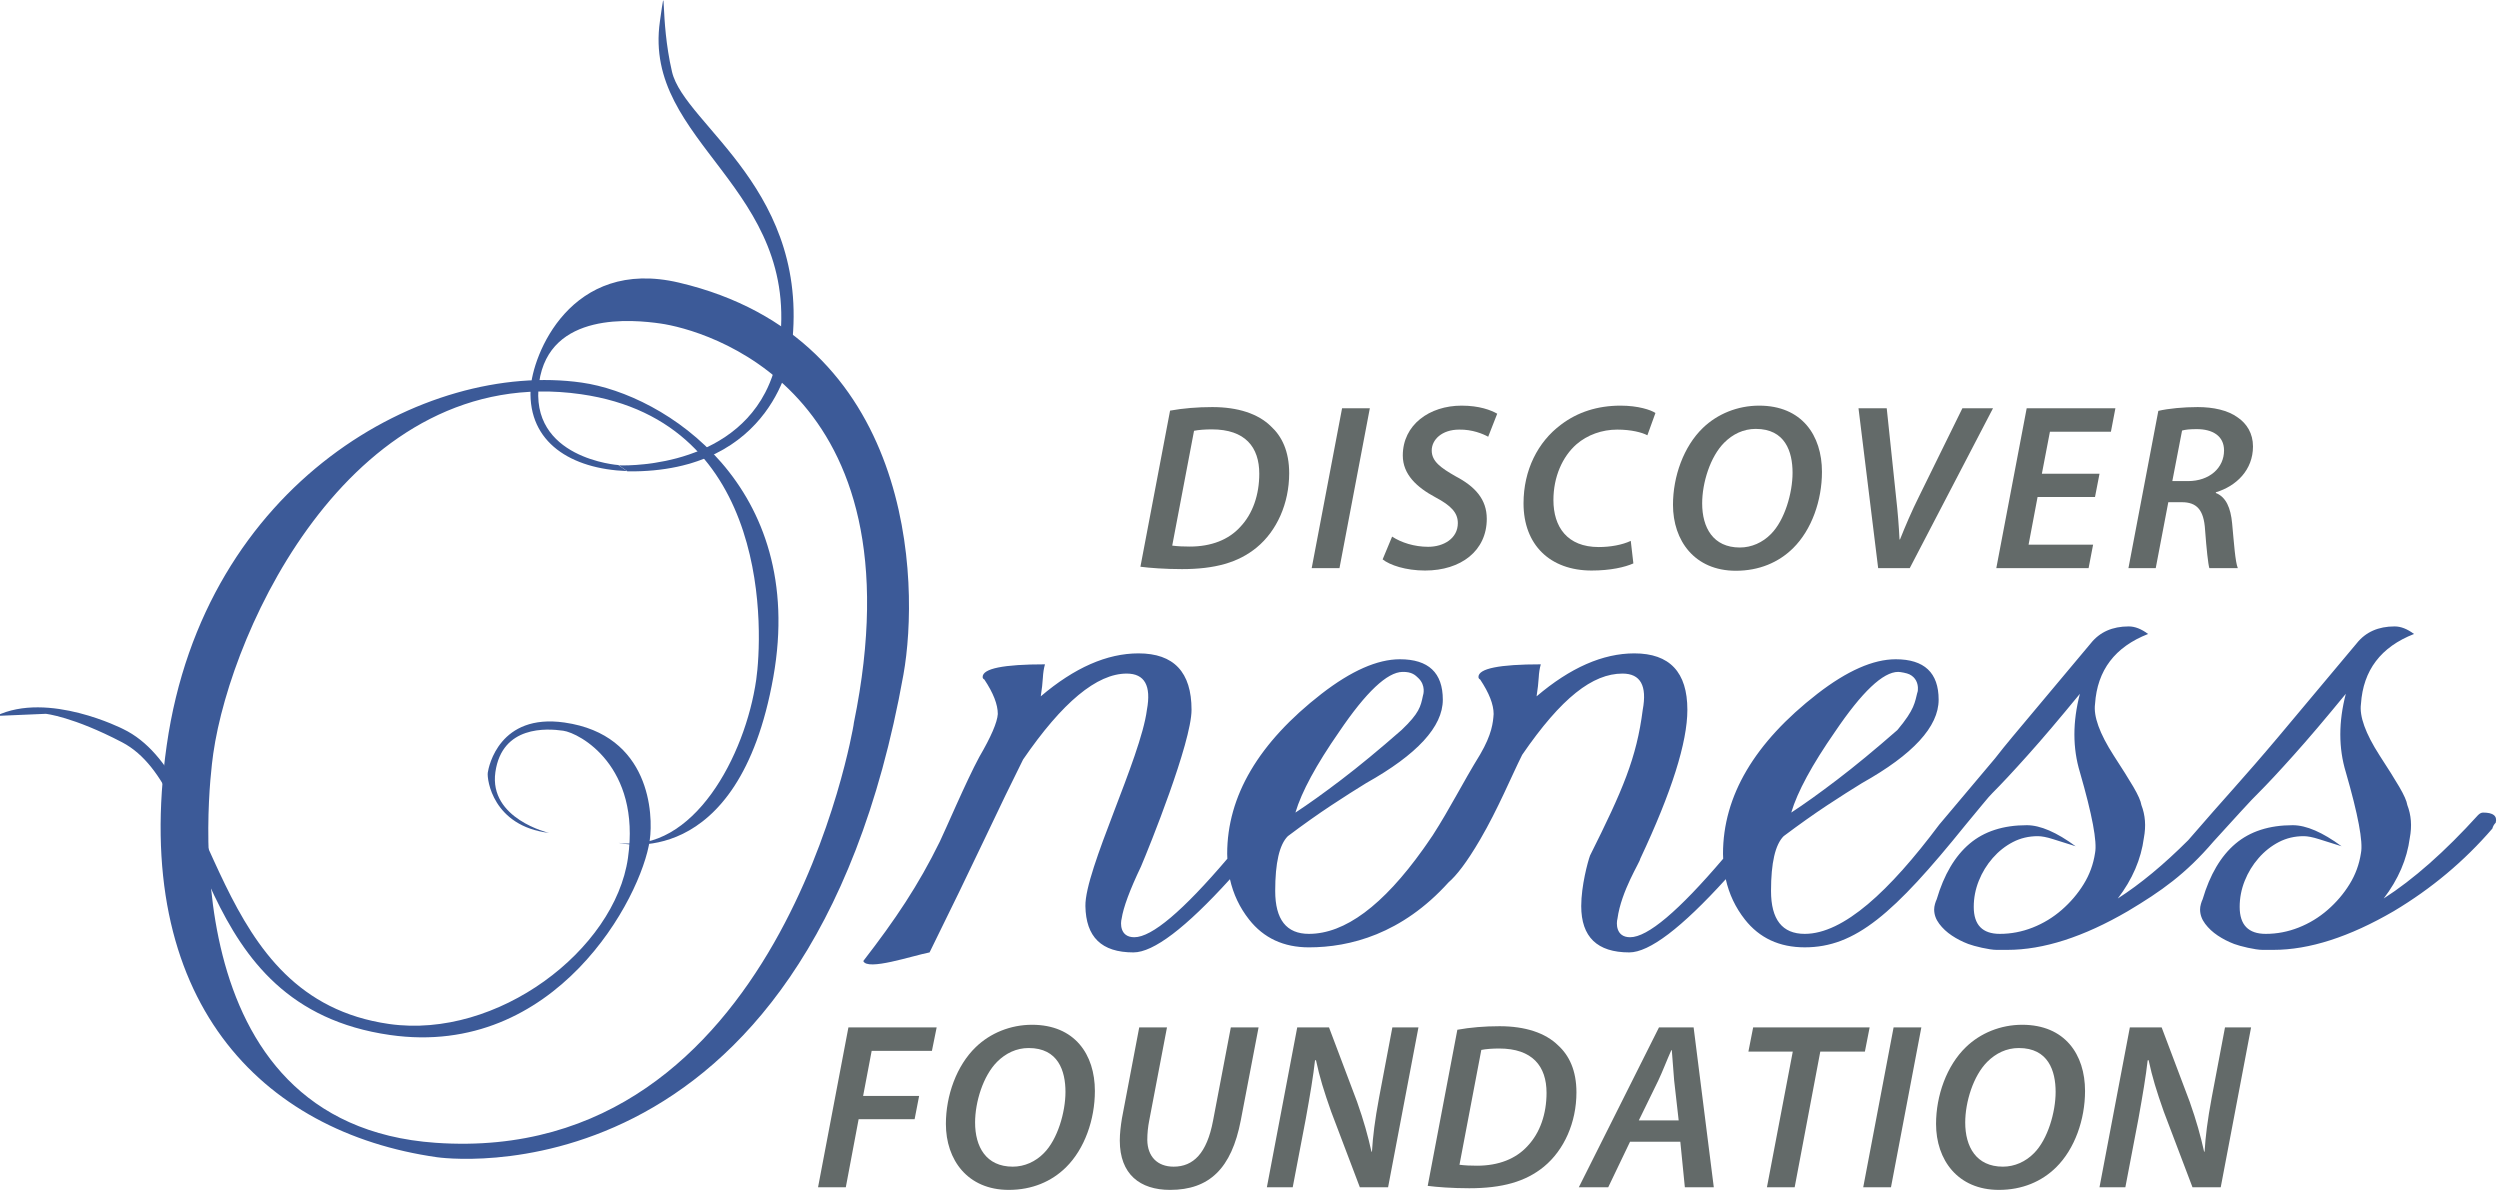
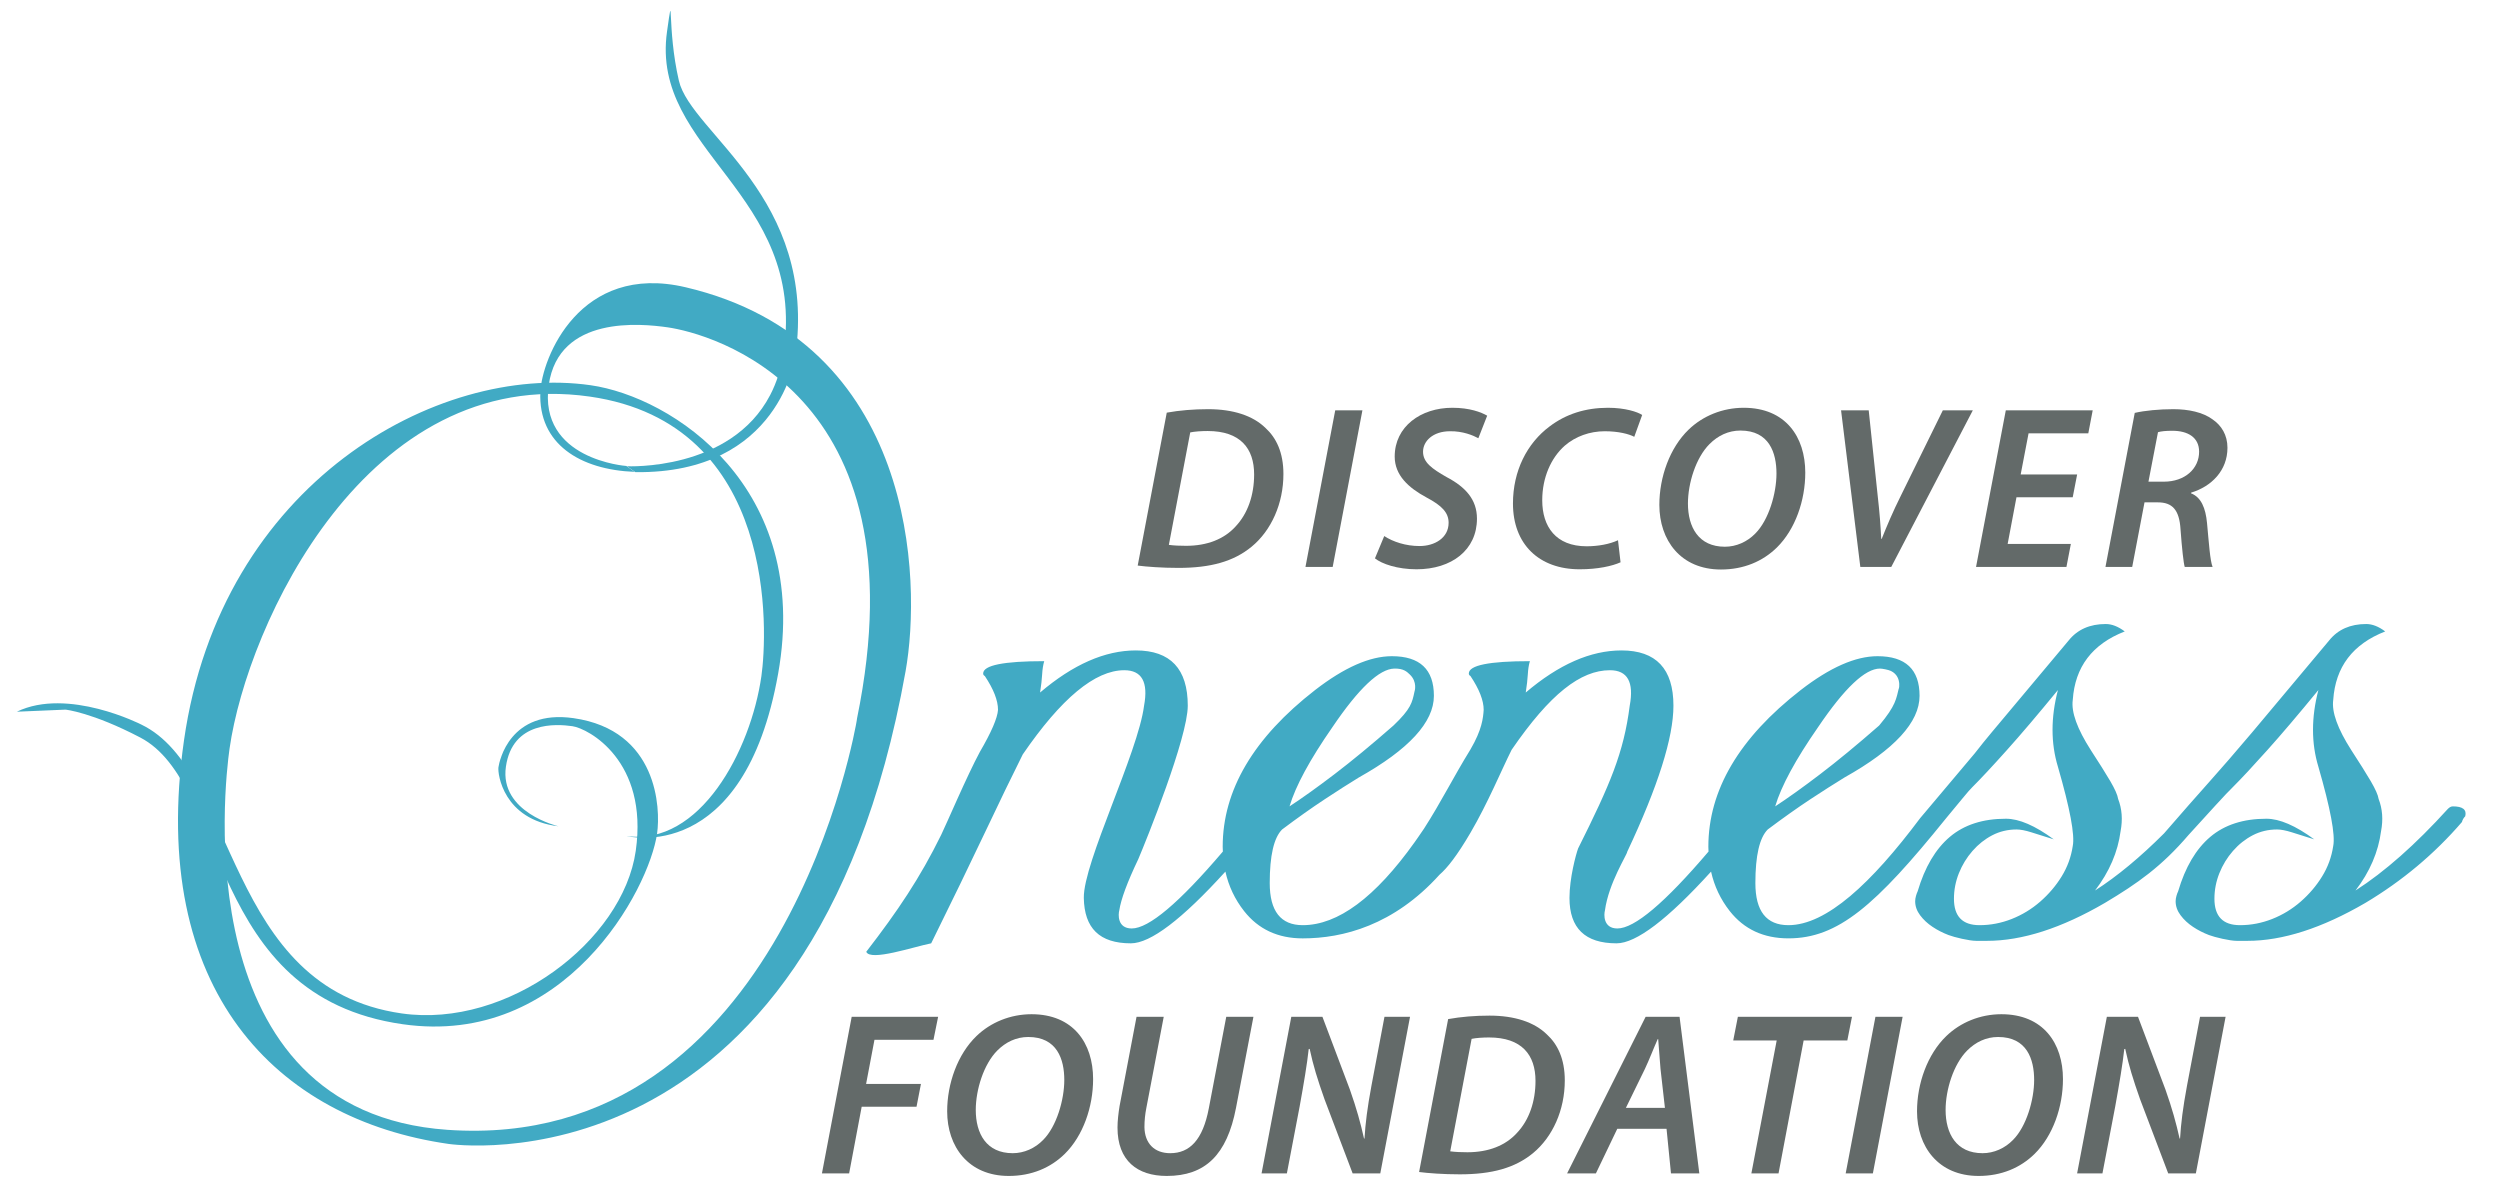
- <svg xmlns="http://www.w3.org/2000/svg" width="100%" height="100%" viewBox="0 0 1959 933" version="1.1" xml:space="preserve" style="fill-rule:evenodd;clip-rule:evenodd;stroke-linejoin:round;stroke-miterlimit:1.414;">
+ <svg xmlns="http://www.w3.org/2000/svg" width="100%" height="100%" viewBox="0 0 2000 945" version="1.1" xml:space="preserve" style="fill-rule:evenodd;clip-rule:evenodd;stroke-linejoin:round;stroke-miterlimit:1.414;">
  <g>
-     <g>
-       <path d="M1115.02,545.111c0,-0.042 0.02,-0.07 0.02,-0.098c-0.04,0.139 -0.04,0.153 -0.02,0.098Z" style="fill:#3c5a98;fill-rule:nonzero;" />
-       <path d="M1049.4,573.375c21.14,-31.25 37.64,-46.612 49.51,-46.875c7.57,-0.167 10.2,2.652 12.45,4.791c6.19,5.875 3.87,13.32 3.66,13.82c-1.79,8.569 -2.84,13.68 -16.76,26.93c-17.6,15.417 -33.33,28.389 -47.19,38.945c-13.87,10.569 -25.87,19.139 -35.98,25.75c4.84,-16.278 16.27,-37.403 34.31,-63.361ZM1437.94,573.361c21.13,-31.236 37.63,-46.861 49.5,-46.861c1.75,0 6.82,0.944 8.79,1.916c10.29,5.056 5.29,18.056 6.43,13.292c-2.25,8.861 -2.22,14.069 -15.87,30.347c-17.6,15.403 -33.34,28.375 -47.2,38.931c-13.86,10.569 -25.86,19.139 -35.97,25.75c4.83,-16.278 16.28,-37.403 34.32,-63.375ZM1945.76,636.736c-1.32,0 -2.65,0.652 -3.96,1.972c-25.97,28.625 -50.61,50.389 -73.93,65.347c11.45,-14.958 18.25,-30.792 20.46,-47.528c1.75,-9.236 1.1,-17.819 -1.97,-25.736c-0.45,-3.069 -2.54,-7.805 -6.27,-14.194c-3.76,-6.375 -8.91,-14.625 -15.52,-24.75c-11,-17.153 -15.84,-30.584 -14.52,-40.264c1.75,-26.403 15.61,-44.653 41.58,-54.792c-5.27,-3.958 -10.34,-5.93 -15.19,-5.93c-12.75,0 -22.67,4.389 -29.69,13.194l-61.39,73.278c-28.16,33.43 -40.27,45.805 -70.66,81.028c-19.16,19.139 -37.55,34.375 -55.2,45.694c11.44,-14.958 18.25,-30.792 20.45,-47.528c1.75,-9.236 1.1,-17.819 -1.97,-25.736c-0.44,-3.069 -2.54,-7.805 -6.26,-14.194c-3.77,-6.375 -8.92,-14.625 -15.53,-24.75c-11,-17.153 -15.83,-30.584 -14.51,-40.264c1.75,-26.403 15.61,-44.653 41.58,-54.792c-5.28,-3.958 -10.35,-5.93 -15.18,-5.93c-12.76,0 -22.68,4.389 -29.71,13.194l-61.39,73.278c-4.66,5.542 -9.3,11.333 -13.85,17.167l-0.01,0l-43.55,51.694c-39.02,52.139 -75.03,85.583 -105.38,85.583c-17.61,0 -26.42,-11.208 -26.42,-33.652c0,-22 3.31,-36.306 9.91,-42.917c12.32,-9.236 23.65,-17.264 33.98,-24.097c10.35,-6.806 19.49,-12.639 27.41,-17.486c40.04,-22.431 60.05,-44.223 60.05,-65.334c0,-21.125 -11.21,-31.694 -33.65,-31.694c-17.61,0 -38.07,9.028 -61.39,27.069c-49.28,38.278 -73.93,80.084 -73.93,125.403c0,1.292 0.1,2.556 0.14,3.819c-34.88,40.973 -59.22,61.556 -72.95,61.528c-11.5,-0.014 -10.79,-11.43 -9.9,-14.514c2.94,-21.833 17.82,-44.666 17.82,-46.875c24.64,-52.361 36.96,-91.305 36.96,-116.833c0,-29.472 -13.86,-44.208 -41.57,-44.208c-24.67,0 -50.17,11.208 -76.58,33.666c0.88,-5.722 1.43,-10.569 1.66,-14.541c0.21,-3.945 0.75,-7.459 1.64,-10.542c-32.57,0 -48.85,3.292 -48.85,9.889c0,0.889 0.45,1.555 1.32,1.986c7.04,10.556 10.57,19.583 10.57,27.056c-0.44,6.597 -1.3,15.819 -10.55,31.652c-14.09,22.889 -23.32,41.834 -37.18,63.403c0,0.014 -0.02,0.028 -0.02,0.028c-1.61,2.403 -3.21,4.708 -4.8,7c-0.82,1.18 -1.71,2.444 -2.66,3.792c-31.55,44.236 -61.41,66.402 -89.55,66.402c-17.6,0 -26.4,-11.222 -26.4,-33.652c0,-22 3.3,-36.306 9.9,-42.903c12.3,-9.25 23.65,-17.278 34,-24.111c10.33,-6.806 19.46,-12.639 27.39,-17.486c40.03,-22.445 60.05,-44.223 60.05,-65.334c0,-21.125 -11.21,-31.694 -33.65,-31.694c-17.61,0 -38.07,9.028 -61.39,27.069c-49.29,38.292 -73.93,80.097 -73.93,125.403c0,1.292 0.1,2.542 0.14,3.819c-34.88,40.973 -59.22,61.556 -72.94,61.528c-11.6,-0.014 -10.8,-11.43 -9.91,-14.514c1.32,-8.805 6.36,-22.444 15.18,-40.93c6.35,-14.889 39.6,-97.25 39.6,-122.778c0,-29.472 -13.86,-44.208 -41.58,-44.208c-24.66,0 -50.17,11.208 -76.57,33.666c0.89,-5.722 1.43,-10.569 1.65,-14.541c0.22,-3.945 0.76,-7.459 1.65,-10.542c-32.57,0 -48.84,3.292 -48.84,9.889c0,0.889 0.44,1.555 1.32,1.986c7.04,10.556 10.56,19.583 10.56,27.056c-0.44,6.597 -5.29,17.833 -14.52,33.666c-10.18,18.834 -26.89,58.084 -30.92,66.306c-16.85,34.347 -34.86,61.125 -59.96,93.583c3.09,7.917 38.25,-4.083 51.93,-6.75c16.72,-33.889 31.03,-63.375 42.91,-88.444c11.87,-25.084 22,-45.986 30.37,-62.709c30.79,-44.889 57.85,-67.333 81.18,-67.333c14.07,0 19.36,9.472 15.85,28.375c-4.85,37.861 -48.68,125.583 -48.2,153.806c0.42,24.194 12.55,36.305 37.63,36.305c15.71,0 40.93,-19.153 75.64,-57.375c2.61,11.653 7.58,22.208 15,31.625c11.43,14.528 27.07,21.792 46.86,21.792c32.11,0 72.85,-10.417 109.42,-50.917c6.15,-5.305 14.05,-15.236 24.77,-33.569c14.02,-23.973 24.56,-49.653 32.93,-66.375c30.8,-44.889 55.3,-63.667 78.63,-63.667c14.08,0 19.36,9.472 15.85,28.375c-4.85,37.861 -15.63,62.833 -41.3,114.222c-1.76,4.847 -6.9,23.75 -6.9,39.584c0,24.208 12.54,36.305 37.63,36.305c15.7,0 40.93,-19.153 75.64,-57.375c2.59,11.653 7.58,22.208 15,31.639c11.43,14.5 27.05,21.764 46.87,21.764c39.6,0 69.68,-26.07 126.13,-96.07c10.61,-12.68 18.22,-22.319 20.83,-24.708c7.04,-7.042 16.28,-16.93 27.71,-29.708c11.46,-12.764 25.09,-28.82 40.94,-48.181c-5.73,22 -5.73,42.472 0,61.375c9.67,33.459 13.63,54.584 11.88,63.375c-1.32,8.806 -4.3,16.945 -8.92,24.417c-4.61,7.5 -10.35,14.194 -17.15,20.139c-6.84,5.944 -14.42,10.555 -22.78,13.861c-8.36,3.292 -16.95,4.944 -25.74,4.944c-13.65,0 -20.46,-7.027 -20.46,-21.125c0,-7.027 1.32,-13.861 3.96,-20.458c2.64,-6.597 6.27,-12.542 10.89,-17.819c4.63,-5.292 9.9,-9.459 15.84,-12.542c5.93,-3.07 12.43,-4.611 19.48,-4.611c3.06,0 7.02,0.764 11.88,2.305c4.83,1.542 10.76,3.403 17.82,5.611c-14.98,-11 -27.73,-16.513 -38.3,-16.513c-18.47,0 -33.44,4.847 -44.87,14.527c-11.43,9.681 -20.03,24.209 -25.74,43.57c-0.44,0.875 -0.89,2.097 -1.33,3.625c-0.43,1.541 -0.65,2.972 -0.65,4.291c0,3.959 1.32,7.709 3.96,11.223c2.63,3.527 5.93,6.597 9.9,9.236c3.96,2.653 8.25,4.833 12.87,6.597c4.61,1.764 16.53,4.625 22.1,4.625l8.58,0c28.17,0 59.63,-10.111 94.39,-30.361c26.1,-15.583 45.31,-29.097 67.03,-54.486c14.29,-15.681 30.99,-34.167 35.08,-37.917c7.05,-7.042 16.28,-16.93 27.71,-29.708c11.46,-12.764 25.1,-28.82 40.95,-48.181c-5.74,22 -5.74,42.472 0,61.375c9.66,33.459 13.62,54.584 11.87,63.375c-1.32,8.806 -4.29,16.945 -8.92,24.417c-4.61,7.5 -10.34,14.194 -17.15,20.139c-6.83,5.944 -14.41,10.555 -22.78,13.861c-8.36,3.292 -16.93,4.944 -25.73,4.944c-13.65,0 -20.46,-7.027 -20.46,-21.125c0,-7.027 1.32,-13.861 3.96,-20.458c2.64,-6.597 6.26,-12.542 10.89,-17.819c4.62,-5.292 9.9,-9.459 15.83,-12.542c5.93,-3.07 12.43,-4.611 19.49,-4.611c3.05,0 7.01,0.764 11.87,2.305c4.83,1.542 10.77,3.403 17.82,5.611c-14.97,-11 -27.74,-16.513 -38.29,-16.513c-18.47,0 -33.45,4.847 -44.89,14.527c-11.43,9.681 -20.01,24.209 -25.72,43.57c-0.45,0.875 -0.89,2.097 -1.34,3.625c-0.43,1.541 -0.65,2.972 -0.65,4.291c0,3.959 1.32,7.709 3.96,11.223c2.64,3.527 5.93,6.597 9.9,9.236c3.96,2.653 8.25,4.833 12.86,6.597c4.63,1.764 16.59,4.625 22.12,4.625l8.58,0c28.17,0 59.62,-10.111 94.39,-30.361c29.48,-17.597 55.22,-39.167 77.22,-64.681c0.44,-1.75 1.33,-3.305 2.65,-4.625c1.32,-5.277 -1.97,-7.916 -9.9,-7.916Z" style="fill:#3c5a98;fill-rule:nonzero;" />
-       <path d="M664.82,805.069l69.15,0l-3.72,18.403l-47.21,0l-6.7,35.319l43.88,0l-3.53,18.222l-43.87,0l-10.05,53.346l-21.75,0l23.8,-125.29Z" style="fill:#636a69;fill-rule:nonzero;" />
-       <path d="M781.36,832.013c-10.96,10.973 -17.28,31.431 -17.28,47.598c0,18.958 8.54,34.583 29.55,34.583c9.12,0 17.85,-3.917 24.35,-10.597c10.79,-10.792 16.92,-32.167 16.92,-47.972c0,-16.542 -5.75,-34.389 -28.81,-34.389c-9.66,0 -18.04,4.097 -24.73,10.777ZM857.95,854.888c0,22.306 -7.98,45.362 -22.68,59.862c-11.33,11.149 -26.58,17.649 -44.79,17.649c-32.36,0 -49.28,-23.608 -49.28,-51.677c0,-22.306 8.38,-45.722 23.43,-60.222c11.35,-10.973 27.14,-17.487 44.06,-17.487c33.46,0 49.26,23.237 49.26,51.875Z" style="fill:#636a69;fill-rule:nonzero;" />
-       <path d="M914.45,805.069l-13.93,73.056c-0.93,4.652 -1.5,9.847 -1.5,15.25c0.2,12.819 7.82,20.819 20.64,20.819c15.43,0 26.03,-10.417 30.86,-35.889l13.95,-73.236l21.75,0l-13.95,72.875c-7.25,37.736 -24.72,54.455 -55.4,54.455c-23.61,0 -39.4,-12.26 -39.4,-38.663c0,-5.389 0.73,-11.528 1.66,-17.278l13.57,-71.389l21.75,0Z" style="fill:#636a69;fill-rule:nonzero;" />
-       <path d="M992.72,930.359l23.79,-125.29l24.9,0l21.95,58.181c5.39,15.25 8.54,26.777 11.33,39.222l0.38,0c0.75,-12.264 2.22,-24.347 5.58,-42.375l10.4,-55.028l20.45,0l-23.8,125.29l-22.12,0l-22.49,-59.304c-5.76,-16.347 -8.93,-26.583 -11.9,-40.333l-0.75,0.18c-1.29,11.903 -3.89,27.334 -7.25,45.917l-10.22,53.54l-20.25,0Z" style="fill:#636a69;fill-rule:nonzero;" />
-       <path d="M1143.65,912.708c4.28,0.555 8.93,0.736 13.76,0.736c16.92,0 30.49,-5.389 39.6,-15.431c9.85,-10.402 14.86,-25.277 14.86,-41.638c0,-20.82 -10.96,-34.764 -37.18,-34.764c-5.01,0 -10.4,0.375 -13.93,1.111l-17.11,89.986ZM1141.98,806.916c10.22,-1.847 21.38,-2.778 33.09,-2.778c20.08,0 35.88,5.195 45.91,15.056c8.56,7.806 14.32,19.514 14.32,36.806c0,23.611 -9.67,45.18 -25.47,58.194c-14.5,11.885 -32.9,16.915 -58.56,16.915c-13.2,0 -25.47,-0.93 -32.52,-1.86l23.23,-122.333Z" style="fill:#636a69;fill-rule:nonzero;" />
-       <path d="M1315.41,877.944l-3.54,-31.236c-0.55,-6.695 -1.29,-16.361 -1.85,-23.792l-0.37,0c-3.35,7.431 -6.7,16.361 -10.22,23.792l-15.25,31.236l31.23,0ZM1277.3,894.666l-17.11,35.693l-23.04,0l62.83,-125.29l27.14,0l15.81,125.29l-22.68,0l-3.55,-35.693l-39.4,0Z" style="fill:#636a69;fill-rule:nonzero;" />
-       <path d="M1404.82,824.027l-34.77,0l3.72,-18.958l91.28,0l-3.72,18.958l-34.95,0l-20.08,106.332l-21.73,0l20.25,-106.332Z" style="fill:#636a69;fill-rule:nonzero;" />
-       <path d="M1505.57,805.069l-23.8,125.29l-21.75,0l23.8,-125.29l21.75,0Z" style="fill:#636a69;fill-rule:nonzero;" />
-       <path d="M1557.25,832.013c-10.98,10.973 -17.3,31.431 -17.3,47.598c0,18.958 8.56,34.583 29.56,34.583c9.11,0 17.85,-3.917 24.36,-10.597c10.78,-10.792 16.92,-32.167 16.92,-47.972c0,-16.542 -5.77,-34.389 -28.82,-34.389c-9.67,0 -18.03,4.097 -24.72,10.777ZM1633.84,854.888c0,22.306 -8,45.362 -22.69,59.862c-11.33,11.149 -26.57,17.649 -44.79,17.649c-32.35,0 -49.27,-23.608 -49.27,-51.677c0,-22.306 8.36,-45.722 23.42,-60.222c11.35,-10.973 27.14,-17.487 44.07,-17.487c33.46,0 49.26,23.237 49.26,51.875Z" style="fill:#636a69;fill-rule:nonzero;" />
-       <path d="M1645.16,930.359l23.79,-125.29l24.92,0l21.95,58.181c5.38,15.25 8.54,26.777 11.33,39.222l0.37,0c0.74,-12.264 2.23,-24.347 5.57,-42.375l10.42,-55.028l20.44,0l-23.79,125.29l-22.12,0l-22.5,-59.304c-5.75,-16.347 -8.92,-26.583 -11.89,-40.333l-0.75,0.18c-1.29,11.903 -3.9,27.334 -7.25,45.917l-10.22,53.54l-20.27,0Z" style="fill:#636a69;fill-rule:nonzero;" />
-       <path d="M918.55,427.541c4.28,0.57 8.92,0.75 13.77,0.75c16.91,0 30.48,-5.389 39.58,-15.43c9.86,-10.403 14.87,-25.278 14.87,-41.639c0,-20.82 -10.95,-34.764 -37.18,-34.764c-5.01,0 -10.4,0.375 -13.94,1.111l-17.1,89.972ZM916.87,321.763c10.24,-1.847 21.39,-2.777 33.1,-2.777c20.07,0 35.87,5.194 45.91,15.055c8.56,7.806 14.32,19.514 14.32,36.806c0,23.611 -9.66,45.18 -25.47,58.18c-14.5,11.903 -32.9,16.931 -58.55,16.931c-13.21,0 -25.48,-0.931 -32.55,-1.861l23.24,-122.334Z" style="fill:#636a69;fill-rule:nonzero;" />
-       <path d="M1073.4,319.916l-23.79,125.292l-21.77,0l23.81,-125.292l21.75,0Z" style="fill:#636a69;fill-rule:nonzero;" />
-       <path d="M1090.86,420.486c7.07,4.639 17.29,7.986 28.26,7.986c12.08,0 23.24,-6.5 23.24,-18.584c0,-8.18 -5.39,-13.763 -17.67,-20.263c-14.5,-7.806 -25.46,-17.848 -25.46,-32.723c0,-23.986 20.82,-39.041 46.1,-39.041c13.94,0 23.05,3.541 27.89,6.319l-7.07,18.042c-4.08,-2.236 -12.46,-5.764 -22.68,-5.584c-13.75,0 -21.57,8 -21.57,16.362c0,8.555 7.07,13.569 18.78,20.263c15.25,8 24.36,18.028 24.36,33.278c0,25.097 -20.27,40.528 -48.34,40.528c-15.25,0 -27.7,-4.278 -33.27,-8.736l7.43,-17.847Z" style="fill:#636a69;fill-rule:nonzero;" />
-       <path d="M1279.91,441.486c-6.69,2.986 -18.03,5.583 -32.72,5.583c-32.53,0 -53.35,-20.083 -53.35,-52.611c0,-26.028 11.16,-48.153 29.38,-61.722c13.01,-9.848 28.62,-14.875 46.65,-14.875c13.76,0 23.81,3.347 27.33,5.764l-6.32,17.472c-4.09,-2.222 -12.63,-4.459 -23.61,-4.459c-11.9,0 -23.41,4.098 -31.97,11.528c-10.97,9.667 -18.04,25.472 -18.04,43.695c0,21 10.79,36.805 35.51,36.805c9.11,0 18.41,-1.68 25.1,-4.833l2.04,17.653Z" style="fill:#636a69;fill-rule:nonzero;" />
-       <path d="M1351.11,346.861c-10.98,10.972 -17.29,31.416 -17.29,47.597c0,18.958 8.55,34.569 29.55,34.569c9.11,0 17.85,-3.902 24.36,-10.583c10.78,-10.792 16.92,-32.167 16.92,-47.972c0,-16.542 -5.77,-34.389 -28.82,-34.389c-9.67,0 -18.03,4.083 -24.72,10.778ZM1427.69,369.736c0,22.305 -7.99,45.361 -22.67,59.861c-11.34,11.153 -26.58,17.653 -44.8,17.653c-32.35,0 -49.27,-23.612 -49.27,-51.681c0,-22.306 8.37,-45.722 23.42,-60.236c11.35,-10.958 27.14,-17.472 44.07,-17.472c33.46,0 49.25,23.236 49.25,51.875Z" style="fill:#636a69;fill-rule:nonzero;" />
-       <path d="M1471.73,445.208l-15.41,-125.292l22.12,0l7.25,68.959c1.49,13.013 2.22,23.055 2.78,33.847l0.37,0c4.1,-10.236 8.93,-21.764 15.43,-34.764l33.46,-68.042l23.99,0l-65.25,125.292l-24.74,0Z" style="fill:#636a69;fill-rule:nonzero;" />
-       <path d="M1641.65,389.43l-45,0l-7.06,37.375l50.56,0l-3.53,18.403l-72.32,0l23.81,-125.292l69.52,0l-3.52,18.403l-47.79,0l-6.31,32.903l45.17,0l-3.53,18.208Z" style="fill:#636a69;fill-rule:nonzero;" />
-       <path d="M1702.23,376.986l12.28,0c16.92,0 28.25,-10.417 28.25,-23.986c0,-11.528 -9.1,-16.737 -21.38,-16.737c-5.38,0 -8.91,0.375 -11.52,1.125l-7.63,39.598ZM1691.27,321.958c7.99,-1.861 19.71,-2.972 30.86,-2.972c12.09,0 23.6,2.416 31.42,8.18c7.06,4.834 11.89,12.445 11.89,22.681c0,18.403 -13,31.041 -29,35.875l-0.18,0.555c8.18,3.153 11.71,11.903 12.83,23.792c1.48,15.625 2.42,30.125 4.46,35.139l-22.3,0c-0.93,-2.972 -2.24,-14.875 -3.35,-29.931c-0.93,-15.986 -6.7,-21.75 -18.22,-21.75l-10.6,0l-9.85,51.681l-21.39,0l23.43,-123.25Z" style="fill:#636a69;fill-rule:nonzero;" />
-       <path d="M485.02,364.636c0,0 82.76,4.144 114.59,-56.964c5.12,-9.832 8.92,-21.354 10.84,-34.853c18.07,-126.649 -107.02,-160.24 -93.35,-256.031c5.5,-38.573 -0.28,-2.663 9.47,39.398c9.74,42.06 111.32,93.288 93.16,220.58c0,0 -12.11,94.046 -128.01,92.597l-6.7,-4.727Z" style="fill:#3c5a98;fill-rule:nonzero;" />
-       <path d="M-3.057,561.008l38.939,-1.661c0,0 21.152,2.126 59.791,22.307c70.815,36.998 51.834,206.812 209.985,229.376c129.864,18.528 197.072,-107.671 203.492,-152.673c2.84,-19.964 0.62,-82.563 -66.879,-92.194c-50.788,-7.246 -59.322,34.174 -60.056,39.318c-0.734,5.143 3.865,41.877 48.036,47.2c0,0 -47.295,-11.016 -42.066,-47.661c5.228,-36.644 40.311,-34.263 53.169,-32.428c12.857,1.834 60.986,27.724 50.716,99.728c-10.28,72.003 -102.287,142.185 -187.148,130.077c-142.079,-20.271 -131.089,-193.848 -208.424,-231.121c0,0 -58.691,-30.021 -99.555,-10.268Z" style="fill:#3c5a98;fill-rule:nonzero;" />
-       <path d="M668.82,568.31c0,0 -57.25,346.06 -327.441,327.19c-208.603,-14.57 -178.492,-275.394 -174.273,-304.967c14.217,-99.647 110.06,-307.037 288.14,-281.629c151.084,21.555 142.114,190.173 137.344,223.603c-8.53,59.789 -49.3,136.301 -107.81,127.955c0,0 93.77,24.416 121.21,-129.978c26.61,-149.702 -85.09,-221.398 -150.102,-230.673c-122.149,-17.427 -295.8,77.841 -325.243,284.208c-28.526,199.939 74.168,303.148 211.746,322.777c0,0 290.059,43.593 365.539,-378.167c12.94,-72.28 8.31,-263.829 -175.92,-307.17c-85.048,-20.006 -115.066,57.053 -116.255,83.778c-1.858,41.525 31.787,62.261 75.505,63.906l-6.71,-4.726c0,0 -70.622,-4.995 -62.092,-64.783c7.98,-55.932 73.922,-49.147 95.142,-46.121c32.78,4.678 205.45,49.649 151.49,312.869" style="fill:#3c5a98;fill-rule:nonzero;" />
-     </g>
+     <path d="M1131.55,553.469c0,-0.042 0.02,-0.07 0.02,-0.098c-0.04,0.139 -0.04,0.153 -0.02,0.098Z" style="fill:#3c5a98;fill-rule:nonzero;" />
+     <path d="M1065.93,581.733c21.14,-31.25 37.64,-46.612 49.51,-46.875c7.57,-0.167 10.2,2.652 12.45,4.791c6.19,5.875 3.87,13.32 3.66,13.82c-1.79,8.569 -2.84,13.68 -16.76,26.93c-17.6,15.417 -33.33,28.389 -47.19,38.945c-13.87,10.569 -25.87,19.139 -35.98,25.75c4.84,-16.278 16.27,-37.403 34.31,-63.361l0,-1.13687e-13ZM1454.47,581.719c21.13,-31.236 37.63,-46.861 49.5,-46.861c1.75,0 6.82,0.944 8.79,1.916c10.29,5.056 5.29,18.056 6.43,13.292c-2.25,8.861 -2.22,14.069 -15.87,30.347c-17.6,15.403 -33.34,28.375 -47.2,38.931c-13.86,10.569 -25.86,19.139 -35.97,25.75c4.83,-16.278 16.28,-37.403 34.32,-63.375l0,-1.13687e-13ZM1962.29,645.094c-1.32,0 -2.65,0.652 -3.96,1.972c-25.97,28.625 -50.61,50.389 -73.93,65.347c11.45,-14.958 18.25,-30.792 20.46,-47.528c1.75,-9.236 1.1,-17.819 -1.97,-25.736c-0.45,-3.069 -2.54,-7.805 -6.27,-14.194c-3.76,-6.375 -8.91,-14.625 -15.52,-24.75c-11,-17.153 -15.84,-30.584 -14.52,-40.264c1.75,-26.403 15.61,-44.653 41.58,-54.792c-5.27,-3.958 -10.34,-5.93 -15.19,-5.93c-12.75,0 -22.67,4.389 -29.69,13.194l-61.39,73.278c-28.16,33.43 -40.27,45.805 -70.66,81.028c-19.16,19.139 -37.55,34.375 -55.2,45.694c11.44,-14.958 18.25,-30.792 20.45,-47.528c1.75,-9.236 1.1,-17.819 -1.97,-25.736c-0.44,-3.069 -2.54,-7.805 -6.26,-14.194c-3.77,-6.375 -8.92,-14.625 -15.53,-24.75c-11,-17.153 -15.83,-30.584 -14.51,-40.264c1.75,-26.403 15.61,-44.653 41.58,-54.792c-5.28,-3.958 -10.35,-5.93 -15.18,-5.93c-12.76,0 -22.68,4.389 -29.71,13.194l-61.39,73.278c-4.66,5.542 -9.3,11.333 -13.85,17.167l-0.01,0l-43.55,51.694c-39.02,52.139 -75.03,85.583 -105.38,85.583c-17.61,0 -26.42,-11.208 -26.42,-33.652c0,-22 3.31,-36.306 9.91,-42.917c12.32,-9.236 23.65,-17.264 33.98,-24.097c10.35,-6.806 19.49,-12.639 27.41,-17.486c40.04,-22.431 60.05,-44.223 60.05,-65.334c0,-21.125 -11.21,-31.694 -33.65,-31.694c-17.61,0 -38.07,9.028 -61.39,27.069c-49.28,38.278 -73.93,80.084 -73.93,125.403c0,1.292 0.1,2.556 0.14,3.819c-34.88,40.973 -59.22,61.556 -72.95,61.528c-11.5,-0.014 -10.79,-11.43 -9.9,-14.514c2.94,-21.833 17.82,-44.666 17.82,-46.875c24.64,-52.361 36.96,-91.305 36.96,-116.833c0,-29.472 -13.86,-44.208 -41.57,-44.208c-24.67,0 -50.17,11.208 -76.58,33.666c0.88,-5.722 1.43,-10.569 1.66,-14.541c0.21,-3.945 0.75,-7.459 1.64,-10.542c-32.57,0 -48.85,3.292 -48.85,9.889c0,0.889 0.45,1.555 1.32,1.986c7.04,10.556 10.57,19.583 10.57,27.056c-0.44,6.597 -1.3,15.819 -10.55,31.652c-14.09,22.889 -23.32,41.834 -37.18,63.403c0,0.014 -0.02,0.028 -0.02,0.028c-1.61,2.403 -3.21,4.708 -4.8,7c-0.82,1.18 -1.71,2.444 -2.66,3.792c-31.55,44.236 -61.41,66.402 -89.55,66.402c-17.6,0 -26.4,-11.222 -26.4,-33.652c0,-22 3.3,-36.306 9.9,-42.903c12.3,-9.25 23.65,-17.278 34,-24.111c10.33,-6.806 19.46,-12.639 27.39,-17.486c40.03,-22.445 60.05,-44.223 60.05,-65.334c0,-21.125 -11.21,-31.694 -33.65,-31.694c-17.61,0 -38.07,9.028 -61.39,27.069c-49.29,38.292 -73.93,80.097 -73.93,125.403c0,1.292 0.1,2.542 0.14,3.819c-34.88,40.973 -59.22,61.556 -72.94,61.528c-11.6,-0.014 -10.8,-11.43 -9.91,-14.514c1.32,-8.805 6.36,-22.444 15.18,-40.93c6.35,-14.889 39.6,-97.25 39.6,-122.778c0,-29.472 -13.86,-44.208 -41.58,-44.208c-24.66,0 -50.17,11.208 -76.57,33.666c0.89,-5.722 1.43,-10.569 1.65,-14.541c0.22,-3.945 0.76,-7.459 1.65,-10.542c-32.57,0 -48.84,3.292 -48.84,9.889c0,0.889 0.44,1.555 1.32,1.986c7.04,10.556 10.56,19.583 10.56,27.056c-0.44,6.597 -5.29,17.833 -14.52,33.666c-10.18,18.834 -26.89,58.084 -30.92,66.306c-16.85,34.347 -34.86,61.125 -59.96,93.583c3.09,7.917 38.25,-4.083 51.93,-6.75c16.72,-33.889 31.03,-63.375 42.91,-88.444c11.87,-25.084 22,-45.986 30.37,-62.709c30.79,-44.889 57.85,-67.333 81.18,-67.333c14.07,0 19.36,9.472 15.85,28.375c-4.85,37.861 -48.68,125.583 -48.2,153.806c0.42,24.194 12.55,36.305 37.63,36.305c15.71,0 40.93,-19.153 75.64,-57.375c2.61,11.653 7.58,22.208 15,31.625c11.43,14.528 27.07,21.792 46.86,21.792c32.11,0 72.85,-10.417 109.42,-50.917c6.15,-5.305 14.05,-15.236 24.77,-33.569c14.02,-23.973 24.56,-49.653 32.93,-66.375c30.8,-44.889 55.3,-63.667 78.63,-63.667c14.08,0 19.36,9.472 15.85,28.375c-4.85,37.861 -15.63,62.833 -41.3,114.222c-1.76,4.847 -6.9,23.75 -6.9,39.584c0,24.208 12.54,36.305 37.63,36.305c15.7,0 40.93,-19.153 75.64,-57.375c2.59,11.653 7.58,22.208 15,31.639c11.43,14.5 27.05,21.764 46.87,21.764c39.6,0 69.68,-26.07 126.13,-96.07c10.61,-12.68 18.22,-22.319 20.83,-24.708c7.04,-7.042 16.28,-16.93 27.71,-29.708c11.46,-12.764 25.09,-28.82 40.94,-48.181c-5.73,22 -5.73,42.472 0,61.375c9.67,33.459 13.63,54.584 11.88,63.375c-1.32,8.806 -4.3,16.945 -8.92,24.417c-4.61,7.5 -10.35,14.194 -17.15,20.139c-6.84,5.944 -14.42,10.555 -22.78,13.861c-8.36,3.292 -16.95,4.944 -25.74,4.944c-13.65,0 -20.46,-7.027 -20.46,-21.125c0,-7.027 1.32,-13.861 3.96,-20.458c2.64,-6.597 6.27,-12.542 10.89,-17.819c4.63,-5.292 9.9,-9.459 15.84,-12.542c5.93,-3.07 12.43,-4.611 19.48,-4.611c3.06,0 7.02,0.764 11.88,2.305c4.83,1.542 10.76,3.403 17.82,5.611c-14.98,-11 -27.73,-16.513 -38.3,-16.513c-18.47,0 -33.44,4.847 -44.87,14.527c-11.43,9.681 -20.03,24.209 -25.74,43.57c-0.44,0.875 -0.89,2.097 -1.33,3.625c-0.43,1.541 -0.65,2.972 -0.65,4.291c0,3.959 1.32,7.709 3.96,11.223c2.63,3.527 5.93,6.597 9.9,9.236c3.96,2.653 8.25,4.833 12.87,6.597c4.61,1.764 16.53,4.625 22.1,4.625l8.58,0c28.17,0 59.63,-10.111 94.39,-30.361c26.1,-15.583 45.31,-29.097 67.03,-54.486c14.29,-15.681 30.99,-34.167 35.08,-37.917c7.05,-7.042 16.28,-16.93 27.71,-29.708c11.46,-12.764 25.1,-28.82 40.95,-48.181c-5.74,22 -5.74,42.472 0,61.375c9.66,33.459 13.62,54.584 11.87,63.375c-1.32,8.806 -4.29,16.945 -8.92,24.417c-4.61,7.5 -10.34,14.194 -17.15,20.139c-6.83,5.944 -14.41,10.555 -22.78,13.861c-8.36,3.292 -16.93,4.944 -25.73,4.944c-13.65,0 -20.46,-7.027 -20.46,-21.125c0,-7.027 1.32,-13.861 3.96,-20.458c2.64,-6.597 6.26,-12.542 10.89,-17.819c4.62,-5.292 9.9,-9.459 15.83,-12.542c5.93,-3.07 12.43,-4.611 19.49,-4.611c3.05,0 7.01,0.764 11.87,2.305c4.83,1.542 10.77,3.403 17.82,5.611c-14.97,-11 -27.74,-16.513 -38.29,-16.513c-18.47,0 -33.45,4.847 -44.89,14.527c-11.43,9.681 -20.01,24.209 -25.72,43.57c-0.45,0.875 -0.89,2.097 -1.34,3.625c-0.43,1.541 -0.65,2.972 -0.65,4.291c0,3.959 1.32,7.709 3.96,11.223c2.64,3.527 5.93,6.597 9.9,9.236c3.96,2.653 8.25,4.833 12.86,6.597c4.63,1.764 16.59,4.625 22.12,4.625l8.58,0c28.17,0 59.62,-10.111 94.39,-30.361c29.48,-17.597 55.22,-39.167 77.22,-64.681c0.44,-1.75 1.33,-3.305 2.65,-4.625c1.32,-5.277 -1.97,-7.916 -9.9,-7.916l4.54747e-13,-1.13687e-13Z" style="fill:#41aac4;fill-rule:nonzero;" />
+     <path d="M681.354,813.427l69.15,0l-3.72,18.403l-47.21,0l-6.7,35.319l43.88,0l-3.53,18.222l-43.87,0l-10.05,53.346l-21.75,0l23.8,-125.29l-2.27374e-13,0Z" style="fill:#636a69;fill-rule:nonzero;" />
+     <path d="M797.894,840.371c-10.96,10.973 -17.28,31.431 -17.28,47.598c0,18.958 8.54,34.583 29.55,34.583c9.12,0 17.85,-3.917 24.35,-10.597c10.79,-10.792 16.92,-32.167 16.92,-47.972c0,-16.542 -5.75,-34.389 -28.81,-34.389c-9.66,0 -18.04,4.097 -24.73,10.777ZM874.484,863.246c0,22.306 -7.98,45.362 -22.68,59.862c-11.33,11.149 -26.58,17.649 -44.79,17.649c-32.36,0 -49.28,-23.608 -49.28,-51.677c0,-22.306 8.38,-45.722 23.43,-60.222c11.35,-10.973 27.14,-17.487 44.06,-17.487c33.46,0 49.26,23.237 49.26,51.875Z" style="fill:#636a69;fill-rule:nonzero;" />
+     <path d="M930.984,813.427l-13.93,73.056c-0.93,4.652 -1.5,9.847 -1.5,15.25c0.2,12.819 7.82,20.819 20.64,20.819c15.43,0 26.03,-10.417 30.86,-35.889l13.95,-73.236l21.75,0l-13.95,72.875c-7.25,37.736 -24.72,54.455 -55.4,54.455c-23.61,0 -39.4,-12.26 -39.4,-38.663c0,-5.389 0.73,-11.528 1.66,-17.278l13.57,-71.389l21.75,0Z" style="fill:#636a69;fill-rule:nonzero;" />
+     <path d="M1009.25,938.717l23.79,-125.29l24.9,0l21.95,58.181c5.39,15.25 8.54,26.777 11.33,39.222l0.38,0c0.75,-12.264 2.22,-24.347 5.58,-42.375l10.4,-55.028l20.45,0l-23.8,125.29l-22.12,0l-22.49,-59.304c-5.76,-16.347 -8.93,-26.583 -11.9,-40.333l-0.75,0.18c-1.29,11.903 -3.89,27.334 -7.25,45.917l-10.22,53.54l-20.25,0l-2.27374e-13,0Z" style="fill:#636a69;fill-rule:nonzero;" />
+     <path d="M1160.18,921.066c4.28,0.555 8.93,0.736 13.76,0.736c16.92,0 30.49,-5.389 39.6,-15.431c9.85,-10.402 14.86,-25.277 14.86,-41.638c0,-20.82 -10.96,-34.764 -37.18,-34.764c-5.01,0 -10.4,0.375 -13.93,1.111l-17.11,89.986l2.27374e-13,1.13687e-13ZM1158.51,815.274c10.22,-1.847 21.38,-2.778 33.09,-2.778c20.08,0 35.88,5.195 45.91,15.056c8.56,7.806 14.32,19.514 14.32,36.806c0,23.611 -9.67,45.18 -25.47,58.194c-14.5,11.885 -32.9,16.915 -58.56,16.915c-13.2,0 -25.47,-0.93 -32.52,-1.86l23.23,-122.333Z" style="fill:#636a69;fill-rule:nonzero;" />
+     <path d="M1331.94,886.302l-3.54,-31.236c-0.55,-6.695 -1.29,-16.361 -1.85,-23.792l-0.37,0c-3.35,7.431 -6.7,16.361 -10.22,23.792l-15.25,31.236l31.23,0ZM1293.83,903.024l-17.11,35.693l-23.04,0l62.83,-125.29l27.14,0l15.81,125.29l-22.68,0l-3.55,-35.693l-39.4,0Z" style="fill:#636a69;fill-rule:nonzero;" />
+     <path d="M1421.35,832.385l-34.77,0l3.72,-18.958l91.28,0l-3.72,18.958l-34.95,0l-20.08,106.332l-21.73,0l20.25,-106.332Z" style="fill:#636a69;fill-rule:nonzero;" />
+     <path d="M1522.1,813.427l-23.8,125.29l-21.75,0l23.8,-125.29l21.75,0Z" style="fill:#636a69;fill-rule:nonzero;" />
+     <path d="M1573.78,840.371c-10.98,10.973 -17.3,31.431 -17.3,47.598c0,18.958 8.56,34.583 29.56,34.583c9.11,0 17.85,-3.917 24.36,-10.597c10.78,-10.792 16.92,-32.167 16.92,-47.972c0,-16.542 -5.77,-34.389 -28.82,-34.389c-9.67,0 -18.03,4.097 -24.72,10.777ZM1650.37,863.246c0,22.306 -8,45.362 -22.69,59.862c-11.33,11.149 -26.57,17.649 -44.79,17.649c-32.35,0 -49.27,-23.608 -49.27,-51.677c0,-22.306 8.36,-45.722 23.42,-60.222c11.35,-10.973 27.14,-17.487 44.07,-17.487c33.46,0 49.26,23.237 49.26,51.875l-4.54747e-13,0Z" style="fill:#636a69;fill-rule:nonzero;" />
+     <path d="M1661.69,938.717l23.79,-125.29l24.92,0l21.95,58.181c5.38,15.25 8.54,26.777 11.33,39.222l0.37,0c0.74,-12.264 2.23,-24.347 5.57,-42.375l10.42,-55.028l20.44,0l-23.79,125.29l-22.12,0l-22.5,-59.304c-5.75,-16.347 -8.92,-26.583 -11.89,-40.333l-0.75,0.18c-1.29,11.903 -3.9,27.334 -7.25,45.917l-10.22,53.54l-20.27,0l-4.54747e-13,0Z" style="fill:#636a69;fill-rule:nonzero;" />
+     <path d="M935.084,435.899c4.28,0.57 8.92,0.75 13.77,0.75c16.91,0 30.48,-5.389 39.58,-15.43c9.86,-10.403 14.87,-25.278 14.87,-41.639c0,-20.82 -10.95,-34.764 -37.18,-34.764c-5.01,0 -10.4,0.375 -13.94,1.111l-17.1,89.972l2.27374e-13,5.68434e-14ZM933.404,330.121c10.24,-1.847 21.39,-2.777 33.1,-2.777c20.07,0 35.87,5.194 45.91,15.055c8.56,7.806 14.32,19.514 14.32,36.806c0,23.611 -9.66,45.18 -25.47,58.18c-14.5,11.903 -32.9,16.931 -58.55,16.931c-13.21,0 -25.48,-0.931 -32.55,-1.861l23.24,-122.334Z" style="fill:#636a69;fill-rule:nonzero;" />
+     <path d="M1089.93,328.274l-23.79,125.292l-21.77,0l23.81,-125.292l21.75,0Z" style="fill:#636a69;fill-rule:nonzero;" />
+     <path d="M1107.39,428.844c7.07,4.639 17.29,7.986 28.26,7.986c12.08,0 23.24,-6.5 23.24,-18.584c0,-8.18 -5.39,-13.763 -17.67,-20.263c-14.5,-7.806 -25.46,-17.848 -25.46,-32.723c0,-23.986 20.82,-39.041 46.1,-39.041c13.94,0 23.05,3.541 27.89,6.319l-7.07,18.042c-4.08,-2.236 -12.46,-5.764 -22.68,-5.584c-13.75,0 -21.57,8 -21.57,16.362c0,8.555 7.07,13.569 18.78,20.263c15.25,8 24.36,18.028 24.36,33.278c0,25.097 -20.27,40.528 -48.34,40.528c-15.25,0 -27.7,-4.278 -33.27,-8.736l7.43,-17.847l0,-5.68434e-14Z" style="fill:#636a69;fill-rule:nonzero;" />
+     <path d="M1296.44,449.844c-6.69,2.986 -18.03,5.583 -32.72,5.583c-32.53,0 -53.35,-20.083 -53.35,-52.611c0,-26.028 11.16,-48.153 29.38,-61.722c13.01,-9.848 28.62,-14.875 46.65,-14.875c13.76,0 23.81,3.347 27.33,5.764l-6.32,17.472c-4.09,-2.222 -12.63,-4.459 -23.61,-4.459c-11.9,0 -23.41,4.098 -31.97,11.528c-10.97,9.667 -18.04,25.472 -18.04,43.695c0,21 10.79,36.805 35.51,36.805c9.11,0 18.41,-1.68 25.1,-4.833l2.04,17.653Z" style="fill:#636a69;fill-rule:nonzero;" />
+     <path d="M1367.64,355.219c-10.98,10.972 -17.29,31.416 -17.29,47.597c0,18.958 8.55,34.569 29.55,34.569c9.11,0 17.85,-3.902 24.36,-10.583c10.78,-10.792 16.92,-32.167 16.92,-47.972c0,-16.542 -5.77,-34.389 -28.82,-34.389c-9.67,0 -18.03,4.083 -24.72,10.778ZM1444.22,378.094c0,22.305 -7.99,45.361 -22.67,59.861c-11.34,11.153 -26.58,17.653 -44.8,17.653c-32.35,0 -49.27,-23.612 -49.27,-51.681c0,-22.306 8.37,-45.722 23.42,-60.236c11.35,-10.958 27.14,-17.472 44.07,-17.472c33.46,0 49.25,23.236 49.25,51.875Z" style="fill:#636a69;fill-rule:nonzero;" />
+     <path d="M1488.26,453.566l-15.41,-125.292l22.12,0l7.25,68.959c1.49,13.013 2.22,23.055 2.78,33.847l0.37,0c4.1,-10.236 8.93,-21.764 15.43,-34.764l33.46,-68.042l23.99,0l-65.25,125.292l-24.74,0l6.82121e-13,0Z" style="fill:#636a69;fill-rule:nonzero;" />
+     <path d="M1658.18,397.788l-45,0l-7.06,37.375l50.56,0l-3.53,18.403l-72.32,0l23.81,-125.292l69.52,0l-3.52,18.403l-47.79,0l-6.31,32.903l45.17,0l-3.53,18.208l4.54747e-13,0Z" style="fill:#636a69;fill-rule:nonzero;" />
+     <path d="M1718.76,385.344l12.28,0c16.92,0 28.25,-10.417 28.25,-23.986c0,-11.528 -9.1,-16.737 -21.38,-16.737c-5.38,0 -8.91,0.375 -11.52,1.125l-7.63,39.598ZM1707.8,330.316c7.99,-1.861 19.71,-2.972 30.86,-2.972c12.09,0 23.6,2.416 31.42,8.18c7.06,4.834 11.89,12.445 11.89,22.681c0,18.403 -13,31.041 -29,35.875l-0.18,0.555c8.18,3.153 11.71,11.903 12.83,23.792c1.48,15.625 2.42,30.125 4.46,35.139l-22.3,0c-0.93,-2.972 -2.24,-14.875 -3.35,-29.931c-0.93,-15.986 -6.7,-21.75 -18.22,-21.75l-10.6,0l-9.85,51.681l-21.39,0l23.43,-123.25l-4.54747e-13,0Z" style="fill:#636a69;fill-rule:nonzero;" />
  </g>
-   <g />
+   <g>
+     <path d="M501.554,372.994c0,0 82.76,4.144 114.59,-56.964c5.12,-9.832 8.92,-21.354 10.84,-34.853c18.07,-126.649 -107.02,-160.24 -93.35,-256.031c5.5,-38.573 -0.28,-2.663 9.47,39.398c9.74,42.06 111.32,93.288 93.16,220.58c0,0 -12.11,94.046 -128.01,92.597l-6.7,-4.727l0,0Z" style="fill:#41aac4;fill-rule:nonzero;" />
+     <path d="M13.477,569.366l38.939,-1.661c0,0 21.152,2.126 59.791,22.307c70.815,36.998 51.834,206.812 209.985,229.376c129.864,18.528 197.072,-107.671 203.492,-152.673c2.84,-19.964 0.62,-82.563 -66.879,-92.194c-50.788,-7.246 -59.322,34.174 -60.056,39.318c-0.734,5.143 3.865,41.877 48.036,47.2c0,0 -47.295,-11.016 -42.066,-47.661c5.228,-36.644 40.311,-34.263 53.169,-32.428c12.857,1.834 60.986,27.724 50.716,99.728c-10.28,72.003 -102.287,142.185 -187.148,130.077c-142.079,-20.271 -131.089,-193.848 -208.424,-231.121c0,0 -58.691,-30.021 -99.555,-10.268Z" style="fill:#41aac4;fill-rule:nonzero;" />
+     <path d="M685.354,576.668c0,0 -57.25,346.06 -327.441,327.19c-208.603,-14.57 -178.492,-275.394 -174.273,-304.967c14.217,-99.647 110.06,-307.037 288.14,-281.629c151.084,21.555 142.114,190.173 137.344,223.603c-8.53,59.789 -49.3,136.301 -107.81,127.955c0,0 93.77,24.416 121.21,-129.978c26.61,-149.702 -85.09,-221.398 -150.102,-230.673c-122.149,-17.427 -295.8,77.841 -325.243,284.208c-28.526,199.939 74.168,303.148 211.746,322.777c0,0 290.059,43.593 365.539,-378.167c12.94,-72.28 8.31,-263.829 -175.92,-307.17c-85.048,-20.006 -115.066,57.053 -116.255,83.778c-1.858,41.525 31.787,62.261 75.505,63.906l-6.71,-4.726c0,0 -70.622,-4.995 -62.092,-64.783c7.98,-55.932 73.922,-49.147 95.142,-46.121c32.78,4.678 205.45,49.649 151.49,312.869" style="fill:#41aac4;fill-rule:nonzero;" />
+   </g>
</svg>
